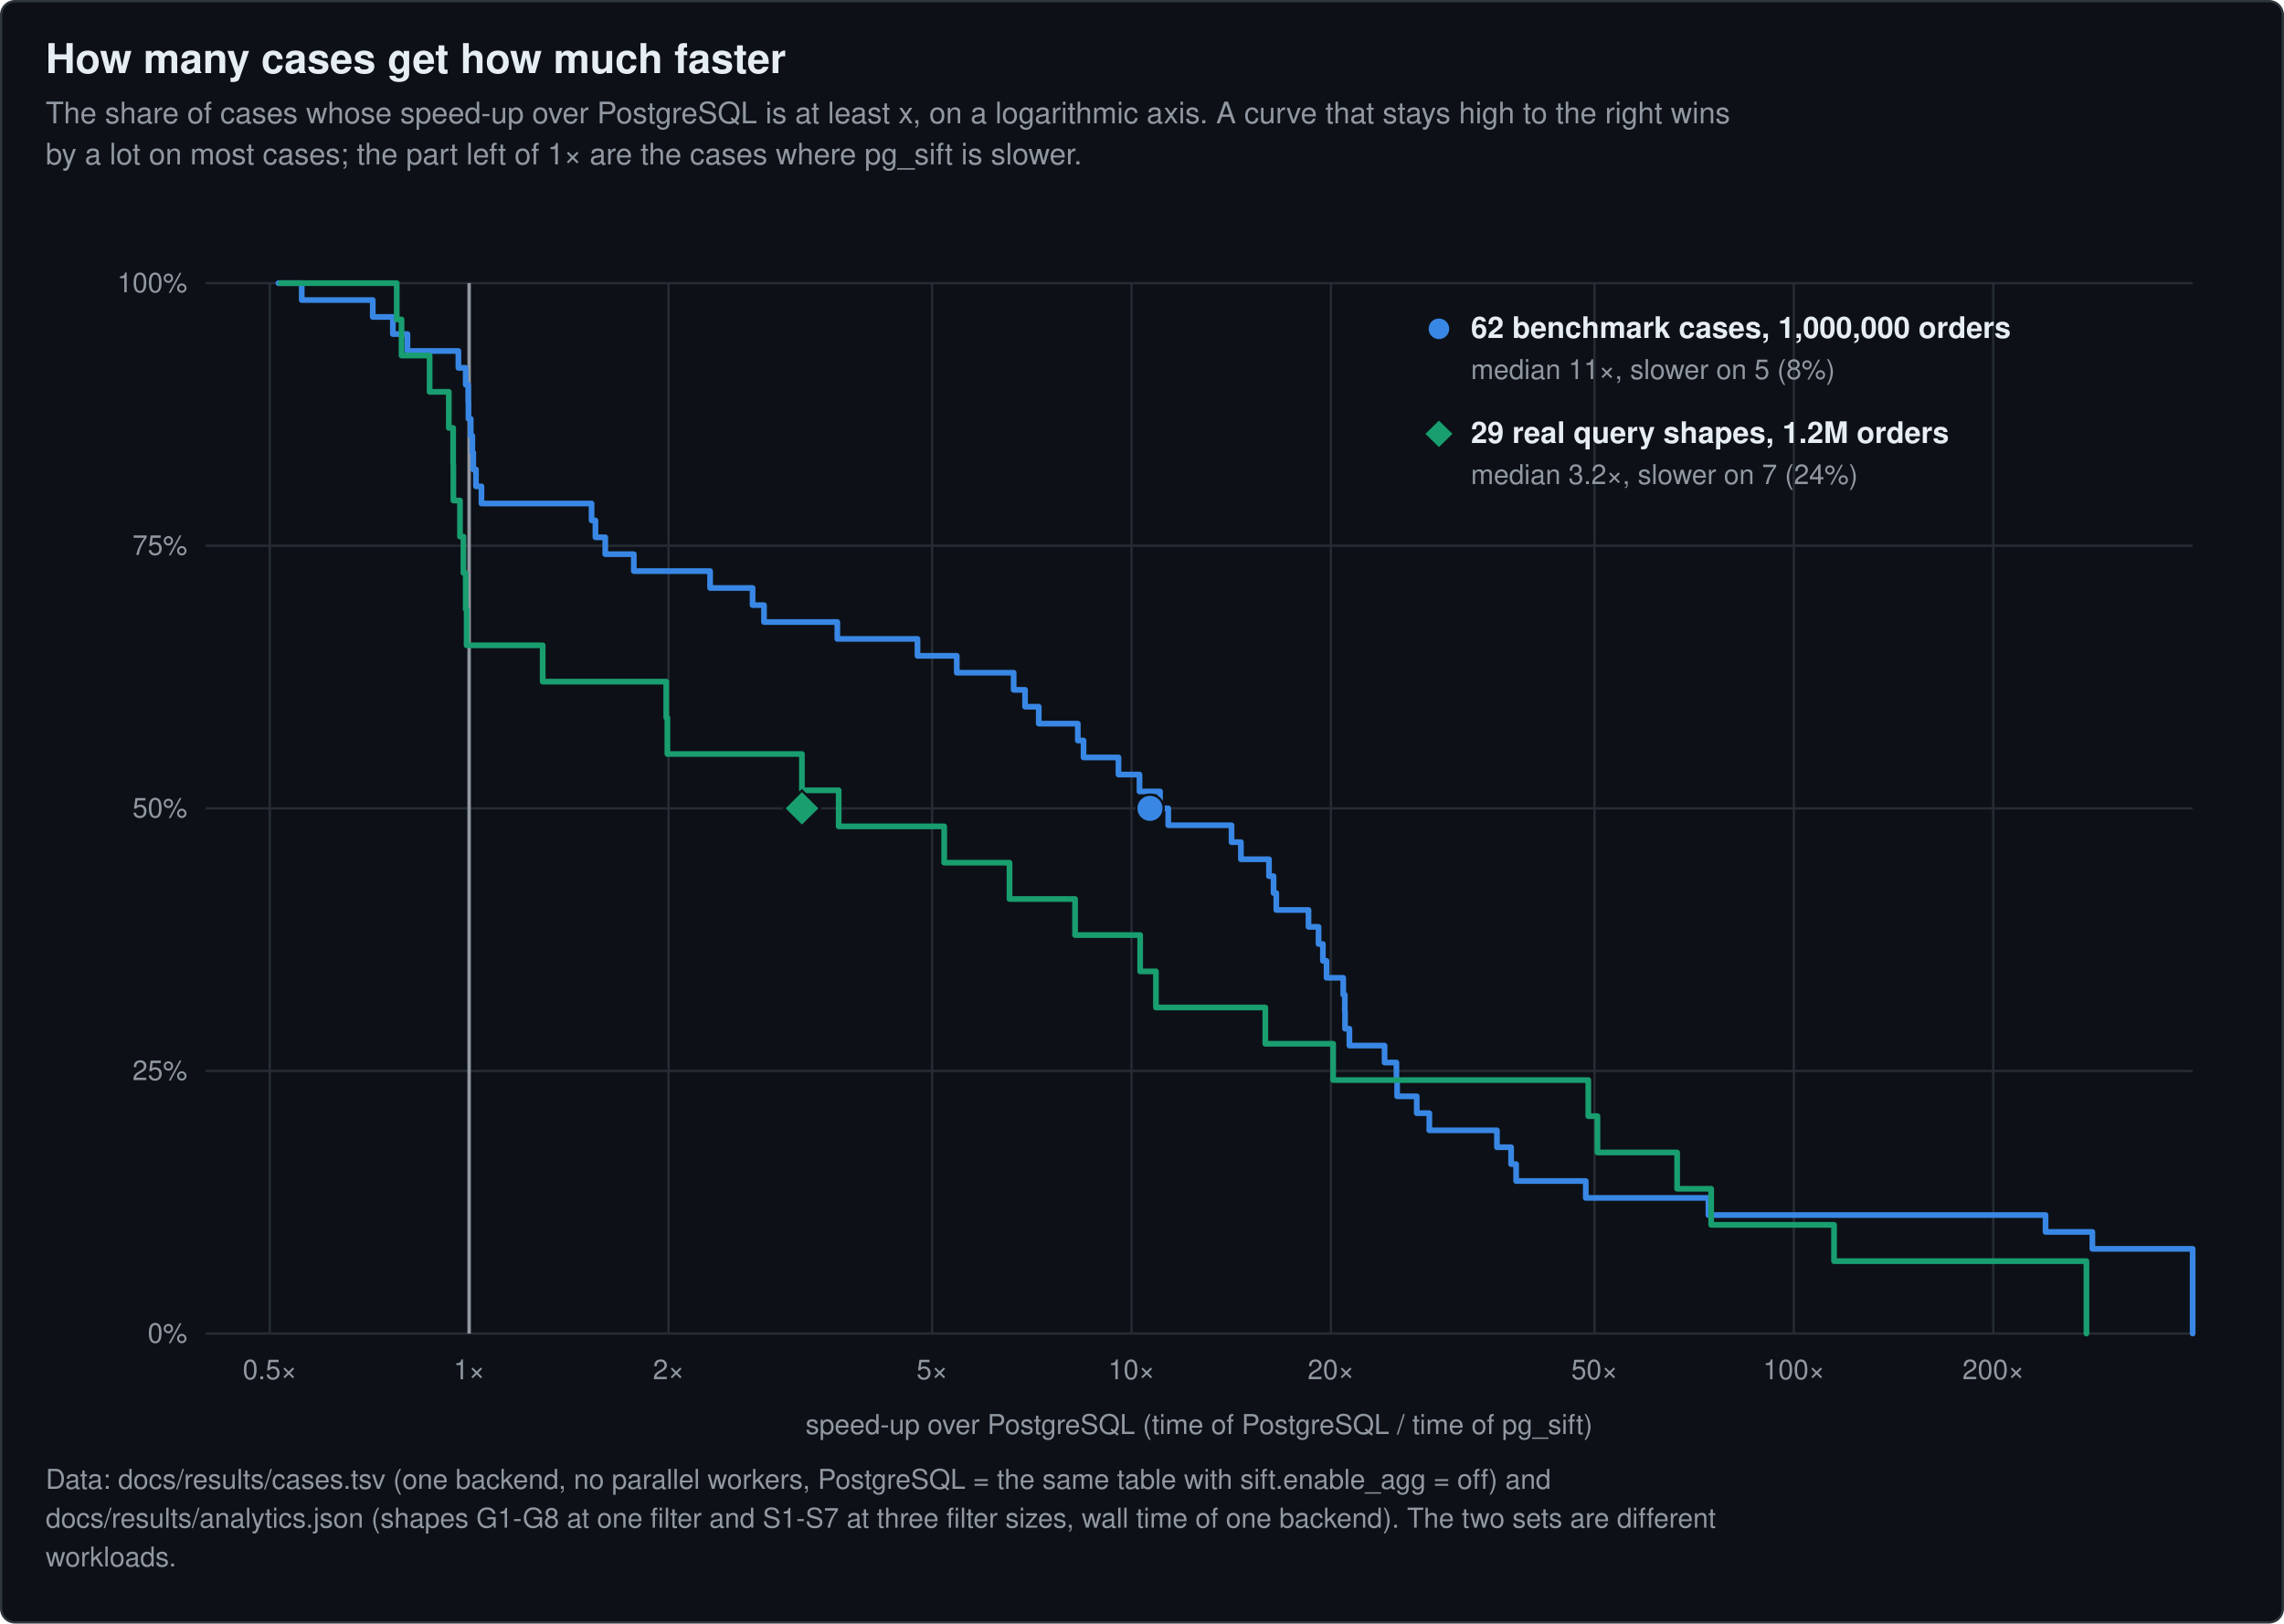
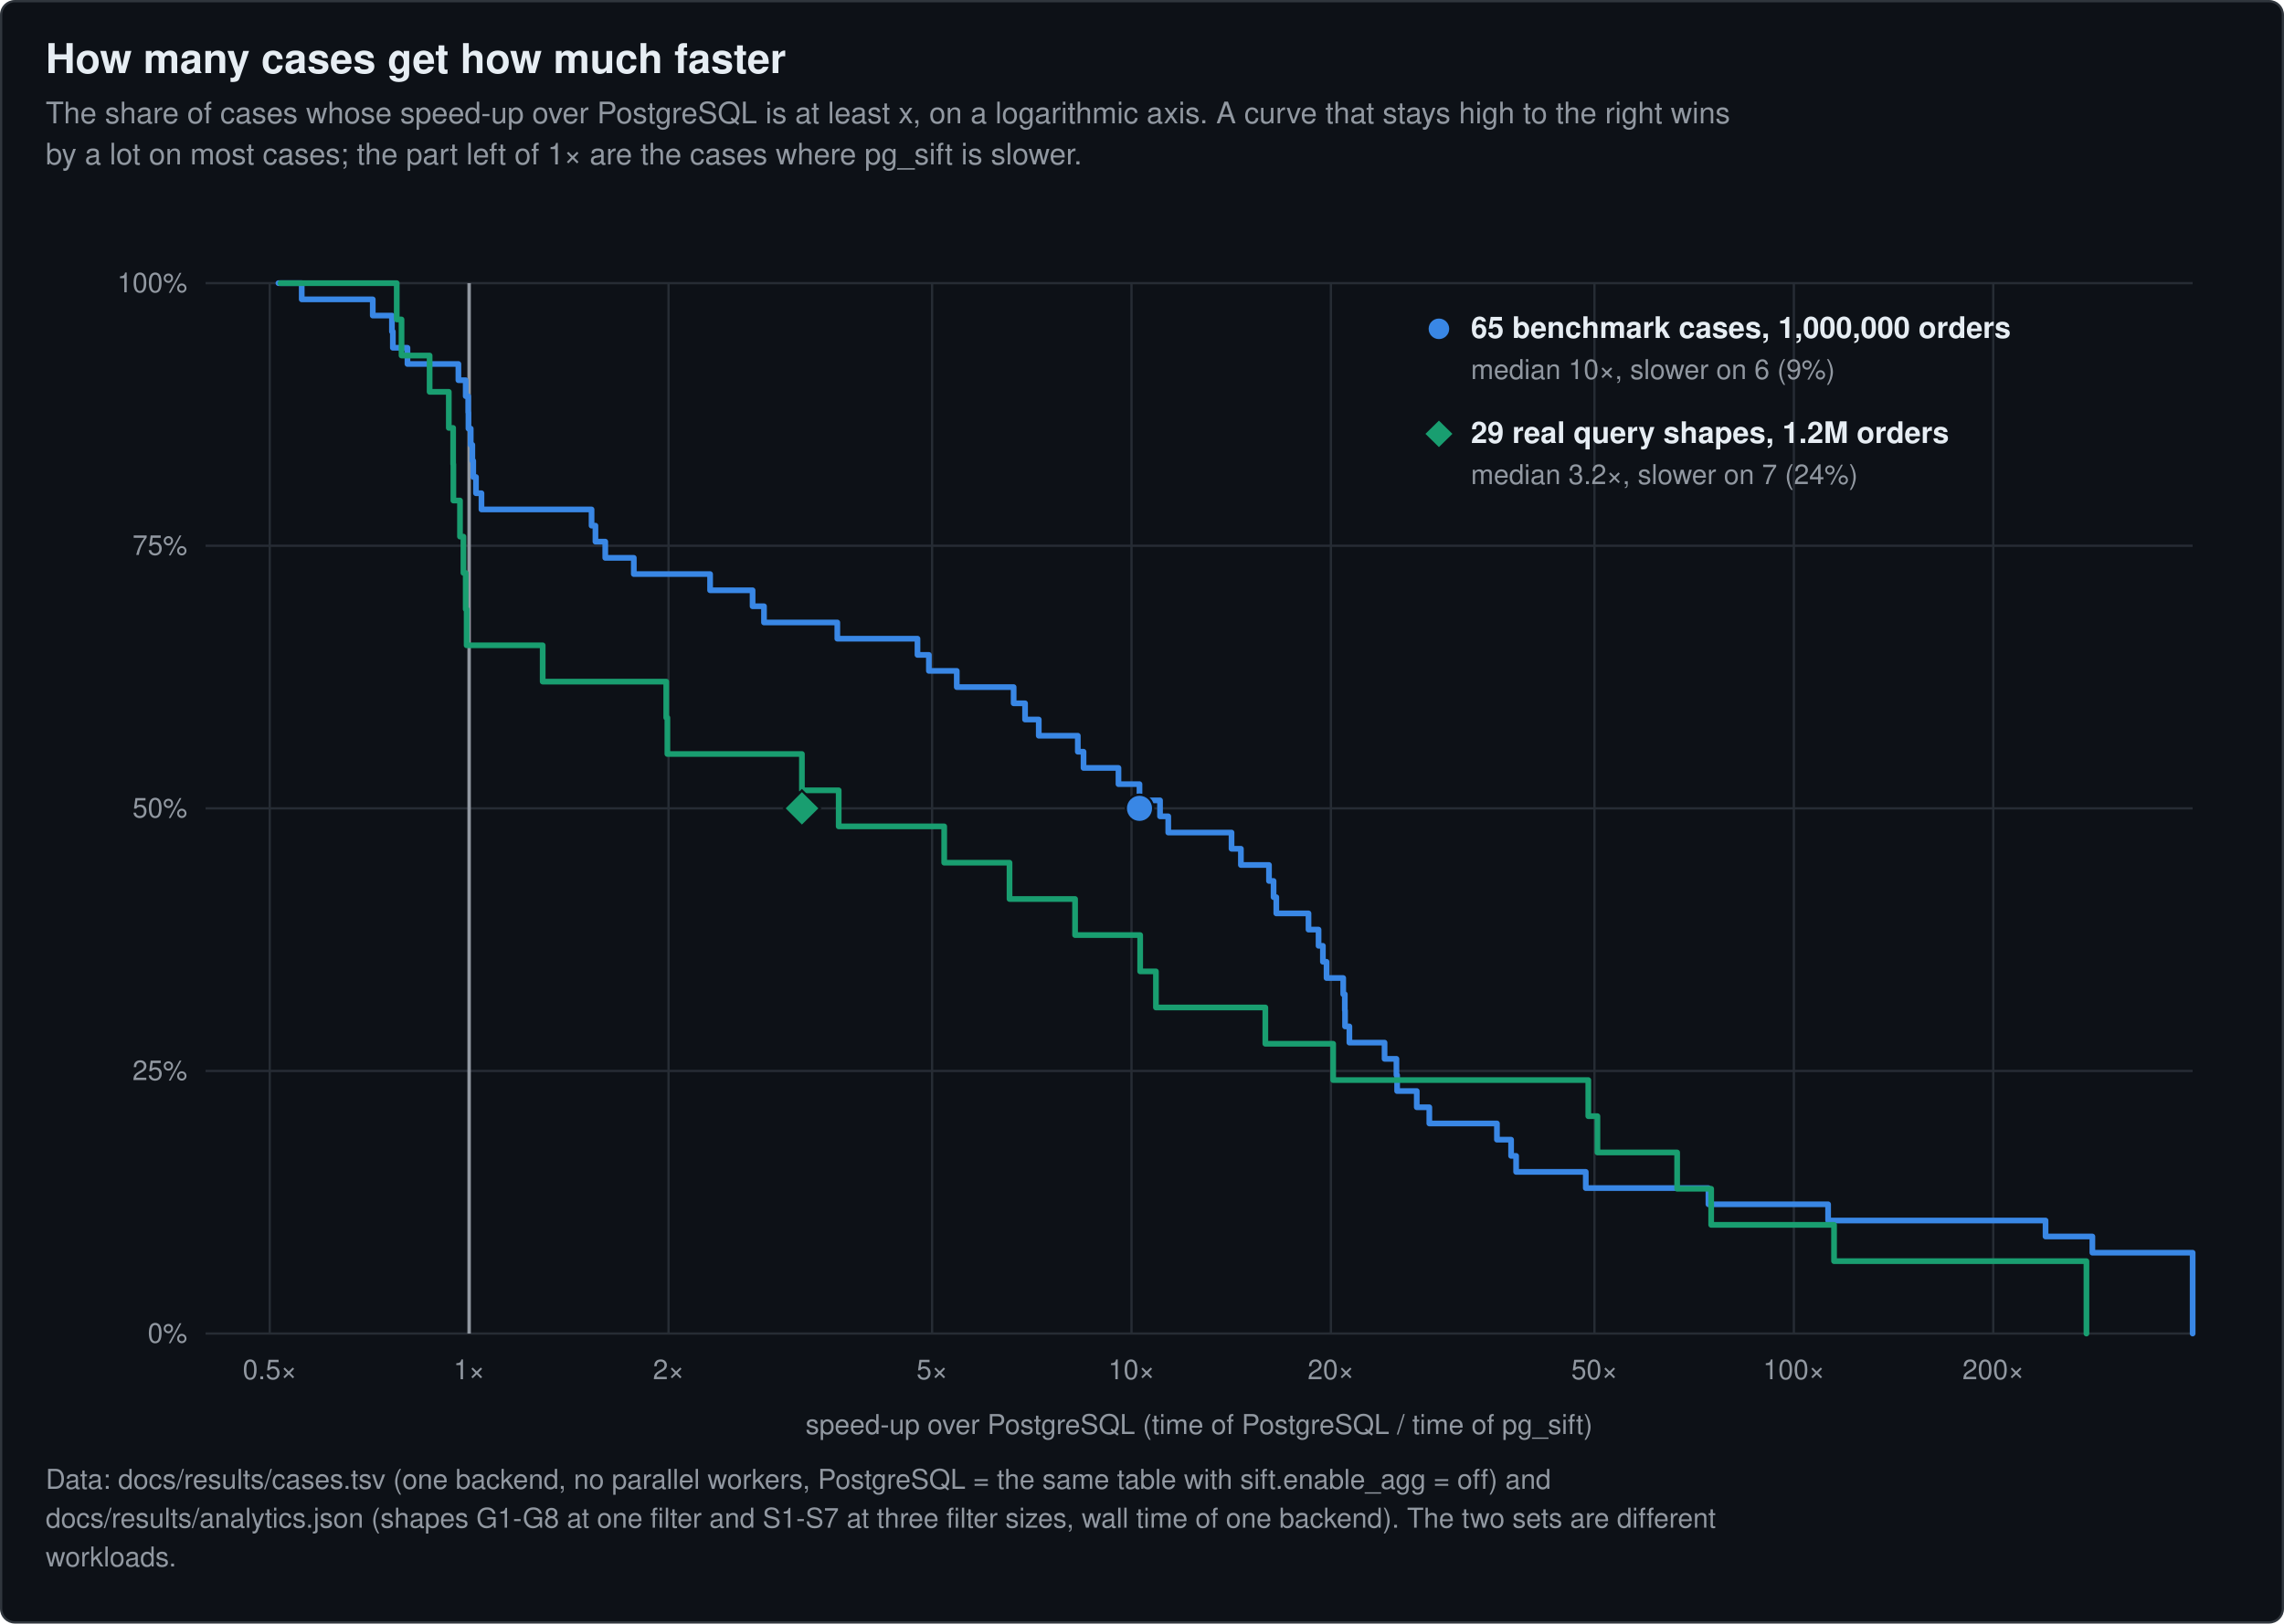
<svg xmlns="http://www.w3.org/2000/svg" width="1000" height="711" viewBox="0 0 1000 711" role="img" aria-labelledby="t d" font-family="Helvetica, Arial, sans-serif">
  <rect x="0.5" y="0.5" width="999" height="710" rx="6" fill="#0d1117" stroke="#30363d" />
  <text x="20" y="32" font-size="18" text-anchor="start" fill="#e6edf3" font-weight="bold">How many cases get how much faster</text>
  <text x="20" y="54" font-size="13" text-anchor="start" fill="#9198a1">The share of cases whose speed-up over PostgreSQL is at least x, on a logarithmic axis. A curve that stays high to the right wins</text>
  <text x="20" y="72" font-size="13" text-anchor="start" fill="#9198a1">by a lot on most cases; the part left of 1× are the cases where pg_sift is slower.</text>
  <line x1="90" y1="584" x2="960" y2="584" stroke="#262c34" stroke-width="1" />
  <text x="82" y="588" font-size="12" text-anchor="end" fill="#9198a1">0%</text>
  <line x1="90" y1="469" x2="960" y2="469" stroke="#262c34" stroke-width="1" />
  <text x="82" y="473" font-size="12" text-anchor="end" fill="#9198a1">25%</text>
  <line x1="90" y1="354" x2="960" y2="354" stroke="#262c34" stroke-width="1" />
  <text x="82" y="358" font-size="12" text-anchor="end" fill="#9198a1">50%</text>
  <line x1="90" y1="239" x2="960" y2="239" stroke="#262c34" stroke-width="1" />
  <text x="82" y="243" font-size="12" text-anchor="end" fill="#9198a1">75%</text>
  <line x1="90" y1="124" x2="960" y2="124" stroke="#262c34" stroke-width="1" />
  <text x="82" y="128" font-size="12" text-anchor="end" fill="#9198a1">100%</text>
  <line x1="118.1" y1="124" x2="118.1" y2="584" stroke="#262c34" stroke-width="1" />
  <text x="118.1" y="604" font-size="12" text-anchor="middle" fill="#9198a1">0.5×</text>
  <line x1="205.4" y1="124" x2="205.4" y2="584" stroke="#9198a1" stroke-width="1.5" />
  <text x="205.4" y="604" font-size="12" text-anchor="middle" fill="#9198a1">1×</text>
  <line x1="292.7" y1="124" x2="292.7" y2="584" stroke="#262c34" stroke-width="1" />
  <text x="292.7" y="604" font-size="12" text-anchor="middle" fill="#9198a1">2×</text>
  <line x1="408.1" y1="124" x2="408.1" y2="584" stroke="#262c34" stroke-width="1" />
  <text x="408.1" y="604" font-size="12" text-anchor="middle" fill="#9198a1">5×</text>
  <line x1="495.4" y1="124" x2="495.4" y2="584" stroke="#262c34" stroke-width="1" />
  <text x="495.4" y="604" font-size="12" text-anchor="middle" fill="#9198a1">10×</text>
  <line x1="582.7" y1="124" x2="582.7" y2="584" stroke="#262c34" stroke-width="1" />
  <text x="582.7" y="604" font-size="12" text-anchor="middle" fill="#9198a1">20×</text>
  <line x1="698.1" y1="124" x2="698.1" y2="584" stroke="#262c34" stroke-width="1" />
  <text x="698.1" y="604" font-size="12" text-anchor="middle" fill="#9198a1">50×</text>
  <line x1="785.4" y1="124" x2="785.4" y2="584" stroke="#262c34" stroke-width="1" />
  <text x="785.4" y="604" font-size="12" text-anchor="middle" fill="#9198a1">100×</text>
  <line x1="872.7" y1="124" x2="872.7" y2="584" stroke="#262c34" stroke-width="1" />
  <text x="872.7" y="604" font-size="12" text-anchor="middle" fill="#9198a1">200×</text>
  <text x="525" y="628" font-size="12" text-anchor="middle" fill="#9198a1">speed-up over PostgreSQL (time of PostgreSQL / time of pg_sift)</text>
-   <polyline fill="none" stroke="#3987e5" stroke-width="2.5" stroke-linejoin="round" stroke-linecap="round" points="121.9,124 121.9,124 121.9,124 132.1,124 132.1,131.4 163.2,131.4 163.2,138.8 172,138.8 172,146.3 178.4,146.3 178.4,153.7 200.7,153.7 200.7,161.1 203.9,161.1 203.9,168.5 205,168.5 205,175.9 205.1,175.9 205.1,183.4 206.1,183.4 206.1,190.8 206.8,190.8 206.8,198.2 207.2,198.2 207.2,205.6 208.4,205.6 208.4,213 210.8,213 210.8,220.5 259,220.5 259,227.9 260.7,227.9 260.7,235.3 265,235.3 265,242.7 277.5,242.7 277.5,250.1 310.9,250.1 310.9,257.5 329.5,257.5 329.5,265 334.5,265 334.5,272.4 366.6,272.4 366.6,279.8 401.7,279.8 401.7,287.2 418.9,287.2 418.9,294.6 443.8,294.6 443.8,302.1 448.8,302.1 448.8,309.5 454.8,309.5 454.8,316.9 471.9,316.9 471.9,324.3 474.4,324.3 474.4,331.7 489.7,331.7 489.7,339.2 498.9,339.2 498.9,346.6 507.9,346.6 507.9,354 511.5,354 511.5,361.4 539.2,361.4 539.2,368.8 543.3,368.8 543.3,376.3 555.6,376.3 555.6,383.7 557.6,383.7 557.6,391.1 558.8,391.1 558.8,398.5 572.9,398.5 572.9,405.9 577.3,405.9 577.3,413.4 579.2,413.4 579.2,420.8 580.8,420.8 580.8,428.2 588.1,428.2 588.1,435.6 588.8,435.6 588.8,443 588.9,443 588.9,450.5 590.8,450.5 590.8,457.9 606.2,457.9 606.2,465.3 611.4,465.3 611.4,472.7 611.7,472.7 611.7,480.1 620.3,480.1 620.3,487.5 625.8,487.5 625.8,495 655.4,495 655.4,502.4 661.6,502.4 661.6,509.8 663.8,509.8 663.8,517.2 694.3,517.2 694.3,524.6 748,524.6 748,532.1 895.6,532.1 895.6,539.5 916.1,539.5 916.1,546.9 960,546.9 960,554.3 960,554.3 960,561.7 960,561.7 960,569.2 960,569.2 960,576.6 960,584" />
-   <circle cx="503.5" cy="354" r="5.5" fill="#3987e5" stroke="#0d1117" stroke-width="2" paint-order="stroke" />
+   <polyline fill="none" stroke="#3987e5" stroke-width="2.5" stroke-linejoin="round" stroke-linecap="round" points="121.9,124 121.9,124 121.9,124 132.1,124 132.1,131.1 163.2,131.1 163.2,138.2 171.6,138.2 171.6,145.2 172,145.2 172,152.3 178.4,152.3 178.4,159.4 200.7,159.4 200.7,166.5 203.9,166.5 203.9,173.5 205,173.5 205,180.6 205.1,180.6 205.1,187.7 206.1,187.7 206.1,194.8 206.8,194.8 206.8,201.8 207.2,201.8 207.2,208.9 208.4,208.9 208.4,216 210.8,216 210.8,223.1 259,223.1 259,230.2 260.7,230.2 260.7,237.2 265,237.2 265,244.3 277.5,244.3 277.5,251.4 310.9,251.4 310.9,258.5 329.5,258.5 329.5,265.5 334.5,265.5 334.5,272.6 366.6,272.6 366.6,279.7 401.7,279.7 401.7,286.8 406.7,286.8 406.7,293.8 418.9,293.8 418.9,300.9 443.8,300.9 443.8,308 448.8,308 448.8,315.1 454.8,315.1 454.8,322.2 471.9,322.2 471.9,329.2 474.4,329.2 474.4,336.3 489.7,336.3 489.7,343.4 498.9,343.4 498.9,350.5 507.9,350.5 507.9,357.5 511.5,357.5 511.5,364.6 539.2,364.6 539.2,371.7 543.3,371.7 543.3,378.8 555.6,378.8 555.6,385.8 557.6,385.8 557.6,392.9 558.8,392.9 558.8,400 572.9,400 572.9,407.1 577.3,407.1 577.3,414.2 579.2,414.2 579.2,421.2 580.8,421.2 580.8,428.3 588.1,428.3 588.1,435.4 588.8,435.4 588.8,442.5 588.9,442.5 588.9,449.5 590.8,449.5 590.8,456.6 606.2,456.6 606.2,463.7 611.4,463.7 611.4,470.8 611.7,470.8 611.7,477.8 620.3,477.8 620.3,484.9 625.8,484.9 625.8,492 655.4,492 655.4,499.1 661.6,499.1 661.6,506.2 663.8,506.2 663.8,513.2 694.3,513.2 694.3,520.3 748,520.3 748,527.4 800.4,527.4 800.4,534.5 895.6,534.5 895.6,541.5 916.1,541.5 916.1,548.6 960,548.6 960,555.7 960,555.7 960,562.8 960,562.8 960,569.8 960,569.8 960,576.9 960,584" />
+   <circle cx="498.9" cy="354" r="5.5" fill="#3987e5" stroke="#0d1117" stroke-width="2" paint-order="stroke" />
  <circle cx="630" cy="144" r="4.5" fill="#3987e5" stroke="#0d1117" stroke-width="2" paint-order="stroke" />
-   <text x="644" y="148" font-size="13" text-anchor="start" fill="#e6edf3" font-weight="bold">62 benchmark cases, 1,000,000 orders</text>
-   <text x="644" y="166" font-size="12" text-anchor="start" fill="#9198a1">median 11×, slower on 5 (8%)</text>
+   <text x="644" y="148" font-size="13" text-anchor="start" fill="#e6edf3" font-weight="bold">65 benchmark cases, 1,000,000 orders</text>
+   <text x="644" y="166" font-size="12" text-anchor="start" fill="#9198a1">median 10×, slower on 6 (9%)</text>
  <polyline fill="none" stroke="#199e70" stroke-width="2.5" stroke-linejoin="round" stroke-linecap="round" points="122.8,124 122.8,124 122.8,124 173.7,124 173.7,139.9 175.8,139.9 175.8,155.7 188.1,155.7 188.1,171.6 196.5,171.6 196.5,187.4 198.4,187.4 198.4,203.3 198.5,203.3 198.5,219.2 201.4,219.2 201.4,235 202.9,235 202.9,250.9 203.9,250.9 203.9,266.8 204.3,266.8 204.3,282.6 237.6,282.6 237.6,298.5 291.7,298.5 291.7,314.3 292.2,314.3 292.2,330.2 351.1,330.2 351.1,346.1 367.2,346.1 367.2,361.9 413.4,361.9 413.4,377.8 442,377.8 442,393.7 470.7,393.7 470.7,409.5 499.2,409.5 499.2,425.4 506.1,425.4 506.1,441.2 554,441.2 554,457.1 583.7,457.1 583.7,473 695.4,473 695.4,488.8 699.4,488.8 699.4,504.7 734.3,504.7 734.3,520.6 749.2,520.6 749.2,536.4 803,536.4 803,552.3 913.5,552.3 913.5,568.1 913.5,584" />
  <polygon points="351.1,346.9 358.3,354 351.1,361.1 344,354" fill="#199e70" stroke="#0d1117" stroke-width="2" paint-order="stroke" />
  <polygon points="630,184.2 635.9,190 630,195.8 624.1,190" fill="#199e70" stroke="#0d1117" stroke-width="2" paint-order="stroke" />
  <text x="644" y="194" font-size="13" text-anchor="start" fill="#e6edf3" font-weight="bold">29 real query shapes, 1.2M orders</text>
  <text x="644" y="212" font-size="12" text-anchor="start" fill="#9198a1">median 3.2×, slower on 7 (24%)</text>
  <text x="20" y="652" font-size="12" text-anchor="start" fill="#9198a1">Data: docs/results/cases.tsv (one backend, no parallel workers, PostgreSQL = the same table with sift.enable_agg = off) and</text>
  <text x="20" y="669" font-size="12" text-anchor="start" fill="#9198a1">docs/results/analytics.json (shapes G1-G8 at one filter and S1-S7 at three filter sizes, wall time of one backend). The two sets are different</text>
  <text x="20" y="686" font-size="12" text-anchor="start" fill="#9198a1">workloads.</text>
</svg>
